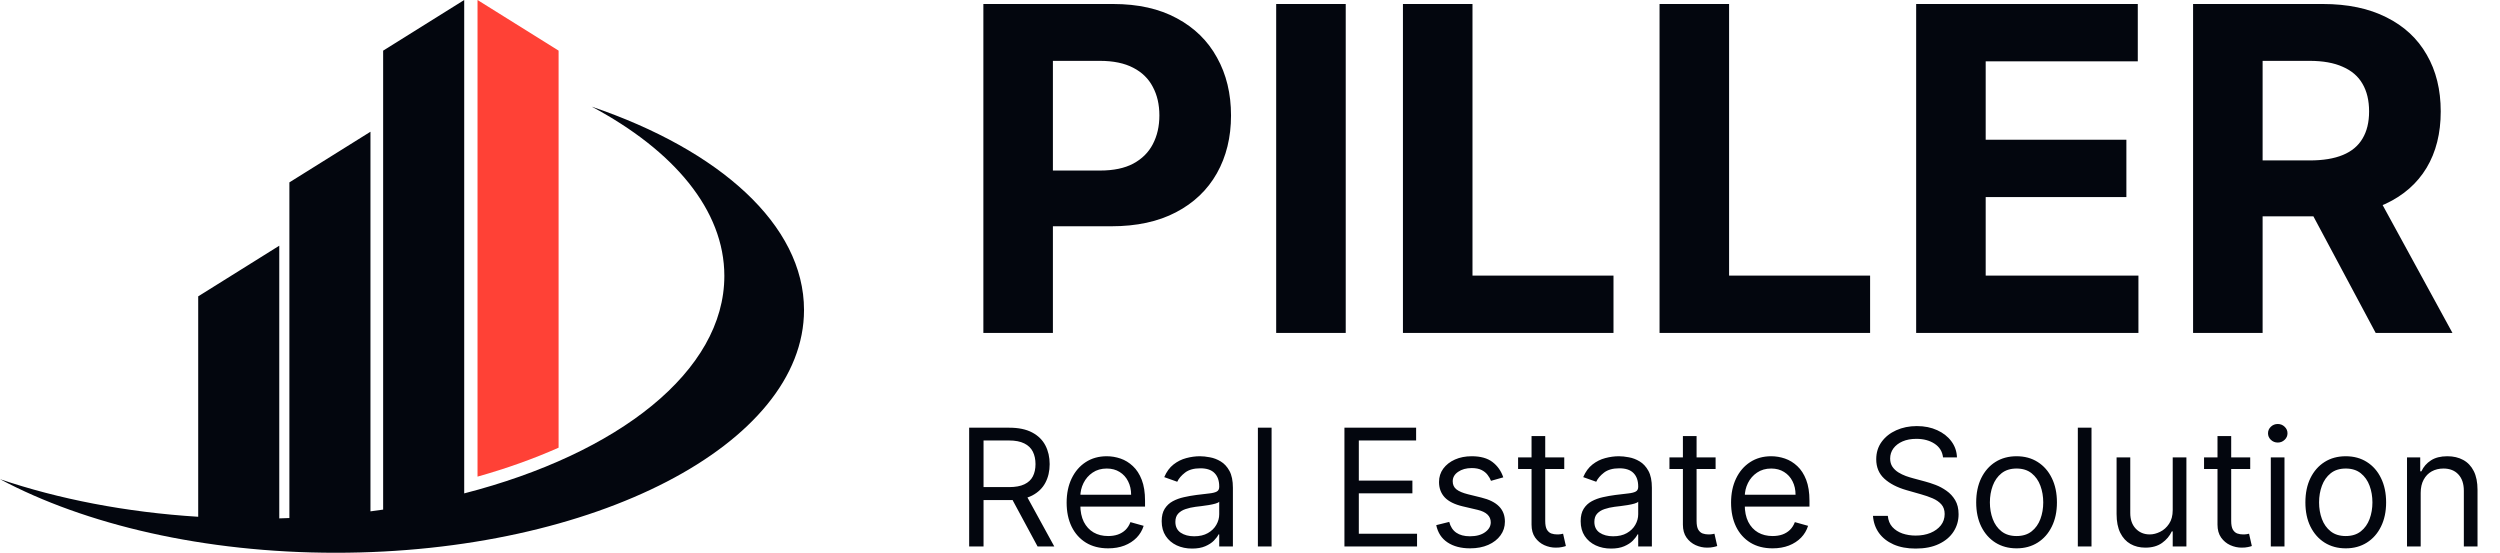
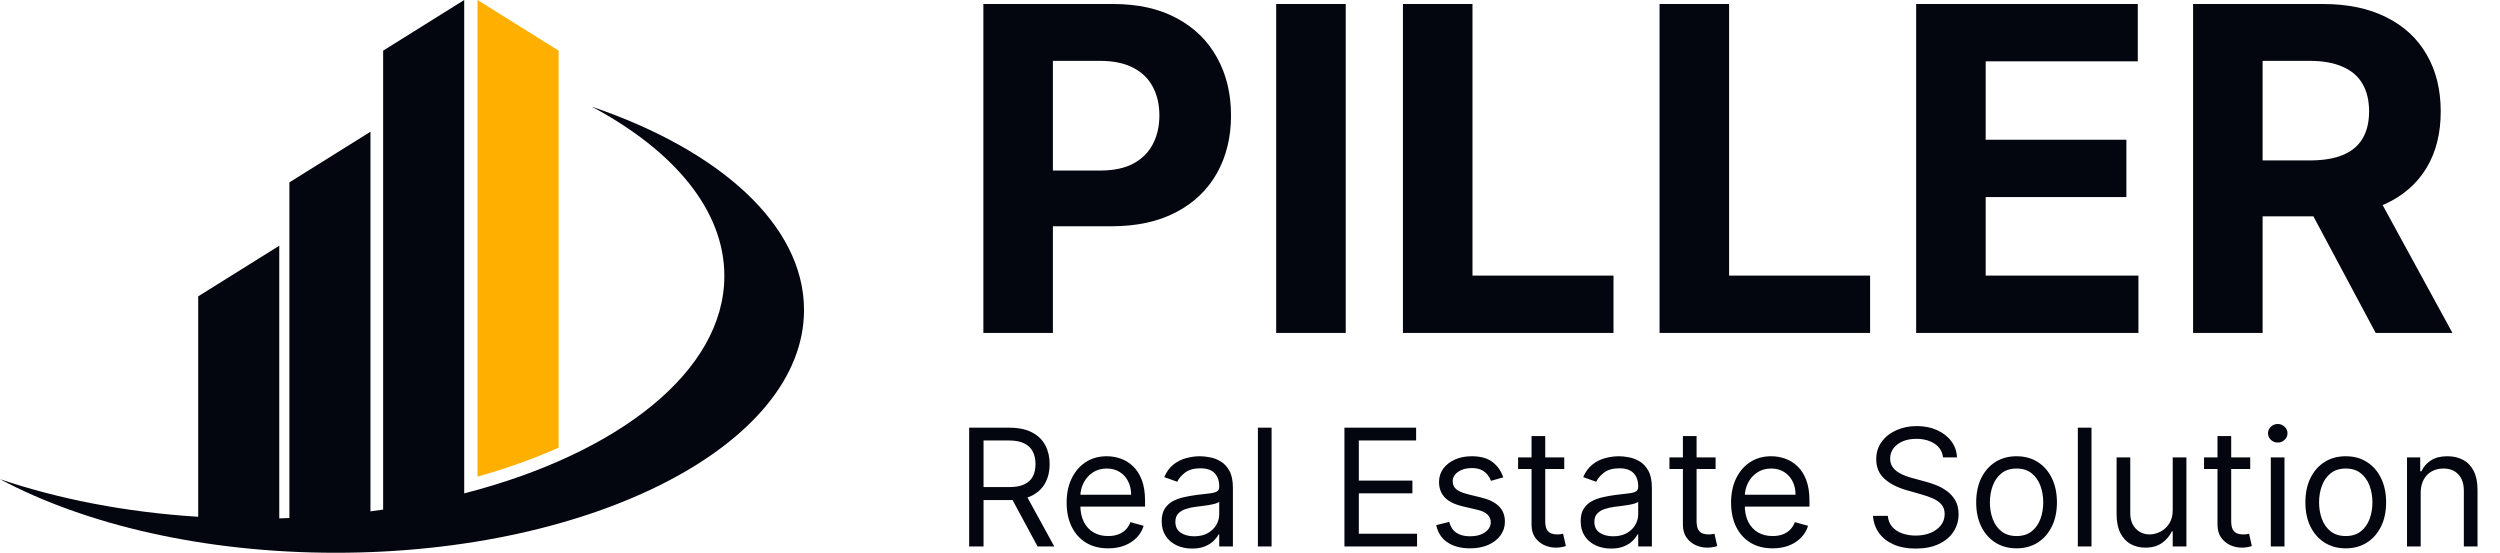
<svg xmlns="http://www.w3.org/2000/svg" width="199" height="44" viewBox="0 0 199 44" fill="none">
  <path d="M64 24.675C64 35.347 47.307 44 26.723 44C16.238 44 6.769 41.754 0 38.142C4.644 39.717 10.001 40.774 15.777 41.135V23.59L22.23 19.558V41.264C22.499 41.258 22.767 41.246 23.035 41.235V14.518L29.489 10.486V40.704C29.827 40.663 30.166 40.616 30.498 40.564V4.032L36.951 0V39.274C49.227 36.118 57.658 29.547 57.658 21.962C57.658 16.723 53.632 11.973 47.103 8.49C57.273 11.944 64 17.901 64 24.675Z" fill="#03060E" />
-   <path d="M44.464 4.03L38.011 0V37.939C40.321 37.29 42.482 36.516 44.464 35.636V4.03Z" fill="#FF4136" />
+   <path d="M44.464 4.03L38.011 0V37.939C40.321 37.29 42.482 36.516 44.464 35.636V4.03Z" fill="#FFAF00" />
  <path d="M78.276 26.5V0.318H88.605C90.591 0.318 92.283 0.697 93.68 1.456C95.078 2.206 96.144 3.25 96.876 4.588C97.618 5.918 97.989 7.452 97.989 9.19C97.989 10.929 97.614 12.463 96.864 13.793C96.114 15.122 95.027 16.158 93.604 16.899C92.189 17.641 90.476 18.011 88.465 18.011H81.881V13.575H87.57C88.635 13.575 89.513 13.392 90.203 13.026C90.902 12.651 91.422 12.135 91.763 11.479C92.112 10.814 92.287 10.051 92.287 9.19C92.287 8.321 92.112 7.562 91.763 6.915C91.422 6.259 90.902 5.751 90.203 5.393C89.504 5.027 88.618 4.844 87.544 4.844H83.811V26.5H78.276ZM107.12 0.318V26.5H101.584V0.318H107.12ZM111.674 26.5V0.318H117.21V21.936H128.434V26.5H111.674ZM132.1 26.5V0.318H137.635V21.936H148.86V26.5H132.1ZM152.526 26.5V0.318H170.168V4.882H158.061V11.121H169.26V15.685H158.061V21.936H170.219V26.5H152.526ZM174.569 26.5V0.318H184.898C186.875 0.318 188.563 0.672 189.961 1.379C191.367 2.078 192.436 3.071 193.169 4.358C193.911 5.636 194.282 7.141 194.282 8.871C194.282 10.609 193.907 12.105 193.157 13.358C192.407 14.602 191.32 15.557 189.897 16.222C188.482 16.886 186.769 17.219 184.757 17.219H177.841V12.77H183.863C184.919 12.77 185.797 12.625 186.496 12.335C187.195 12.046 187.715 11.611 188.056 11.031C188.405 10.452 188.58 9.732 188.58 8.871C188.58 8.001 188.405 7.268 188.056 6.672C187.715 6.075 187.191 5.624 186.483 5.317C185.784 5.001 184.902 4.844 183.837 4.844H180.104V26.5H174.569ZM188.708 14.585L195.215 26.5H189.104L182.738 14.585H188.708Z" fill="#03060E" />
  <path d="M77.145 43.5V34.045H80.34C81.078 34.045 81.684 34.172 82.158 34.424C82.632 34.673 82.983 35.017 83.211 35.453C83.439 35.891 83.553 36.388 83.553 36.945C83.553 37.502 83.439 37.996 83.211 38.426C82.983 38.857 82.634 39.196 82.163 39.442C81.692 39.685 81.09 39.807 80.358 39.807H77.773V38.773H80.321C80.826 38.773 81.232 38.699 81.54 38.551C81.851 38.403 82.075 38.194 82.214 37.923C82.355 37.649 82.426 37.323 82.426 36.945C82.426 36.566 82.355 36.235 82.214 35.952C82.072 35.669 81.846 35.45 81.535 35.297C81.224 35.14 80.813 35.061 80.303 35.061H78.29V43.5H77.145ZM81.595 39.253L83.922 43.5H82.592L80.303 39.253H81.595ZM88.209 43.648C87.526 43.648 86.937 43.497 86.441 43.195C85.949 42.891 85.569 42.466 85.301 41.921C85.036 41.373 84.904 40.736 84.904 40.01C84.904 39.284 85.036 38.644 85.301 38.09C85.569 37.532 85.941 37.099 86.418 36.788C86.898 36.474 87.459 36.317 88.099 36.317C88.468 36.317 88.833 36.378 89.193 36.501C89.553 36.624 89.881 36.825 90.176 37.102C90.472 37.376 90.707 37.739 90.882 38.191C91.058 38.644 91.145 39.2 91.145 39.862V40.324H85.68V39.382H90.038C90.038 38.982 89.957 38.625 89.797 38.311C89.641 37.997 89.416 37.749 89.124 37.568C88.834 37.386 88.493 37.295 88.099 37.295C87.665 37.295 87.289 37.403 86.972 37.619C86.658 37.831 86.417 38.108 86.247 38.45C86.078 38.791 85.993 39.157 85.993 39.548V40.176C85.993 40.712 86.086 41.166 86.27 41.538C86.458 41.907 86.718 42.189 87.051 42.383C87.383 42.574 87.769 42.669 88.209 42.669C88.496 42.669 88.754 42.629 88.985 42.549C89.219 42.466 89.421 42.343 89.59 42.18C89.759 42.014 89.89 41.807 89.982 41.561L91.035 41.856C90.924 42.214 90.738 42.528 90.476 42.798C90.215 43.066 89.891 43.275 89.507 43.426C89.122 43.574 88.689 43.648 88.209 43.648ZM94.889 43.666C94.44 43.666 94.032 43.582 93.666 43.412C93.3 43.24 93.009 42.992 92.794 42.669C92.578 42.343 92.47 41.949 92.47 41.487C92.47 41.081 92.55 40.752 92.71 40.499C92.871 40.244 93.084 40.044 93.352 39.899C93.62 39.755 93.915 39.647 94.239 39.576C94.565 39.502 94.892 39.444 95.222 39.401C95.653 39.345 96.002 39.304 96.27 39.276C96.541 39.245 96.738 39.194 96.861 39.124C96.987 39.053 97.05 38.93 97.05 38.754V38.717C97.05 38.262 96.925 37.908 96.676 37.656C96.43 37.403 96.056 37.277 95.554 37.277C95.034 37.277 94.626 37.391 94.331 37.619C94.035 37.846 93.828 38.09 93.708 38.348L92.674 37.979C92.858 37.548 93.104 37.212 93.412 36.972C93.723 36.729 94.062 36.56 94.428 36.465C94.797 36.366 95.16 36.317 95.517 36.317C95.745 36.317 96.007 36.344 96.302 36.4C96.601 36.452 96.888 36.561 97.165 36.728C97.445 36.894 97.678 37.145 97.862 37.48C98.047 37.816 98.139 38.265 98.139 38.828V43.5H97.05V42.54H96.995C96.921 42.694 96.798 42.858 96.625 43.034C96.453 43.209 96.224 43.358 95.937 43.481C95.651 43.605 95.302 43.666 94.889 43.666ZM95.056 42.688C95.487 42.688 95.85 42.603 96.145 42.434C96.444 42.264 96.668 42.046 96.819 41.778C96.973 41.51 97.05 41.229 97.05 40.933V39.936C97.004 39.992 96.902 40.042 96.745 40.088C96.591 40.132 96.413 40.17 96.21 40.204C96.01 40.235 95.814 40.262 95.624 40.287C95.436 40.309 95.283 40.327 95.166 40.342C94.883 40.379 94.619 40.439 94.372 40.522C94.129 40.602 93.932 40.724 93.781 40.887C93.634 41.047 93.56 41.266 93.56 41.543C93.56 41.921 93.7 42.207 93.98 42.401C94.263 42.592 94.622 42.688 95.056 42.688ZM101.218 34.045V43.5H100.128V34.045H101.218ZM107.017 43.5V34.045H112.723V35.061H108.162V38.256H112.427V39.271H108.162V42.484H112.797V43.5H107.017ZM119.661 37.997L118.683 38.274C118.621 38.111 118.53 37.953 118.41 37.799C118.293 37.642 118.133 37.512 117.93 37.411C117.727 37.309 117.467 37.258 117.15 37.258C116.716 37.258 116.355 37.358 116.065 37.559C115.779 37.756 115.636 38.006 115.636 38.311C115.636 38.582 115.734 38.796 115.931 38.953C116.128 39.11 116.436 39.24 116.855 39.345L117.907 39.604C118.541 39.758 119.014 39.993 119.324 40.31C119.635 40.624 119.791 41.029 119.791 41.524C119.791 41.93 119.674 42.294 119.44 42.614C119.209 42.934 118.886 43.186 118.47 43.371C118.055 43.555 117.572 43.648 117.021 43.648C116.298 43.648 115.699 43.491 115.225 43.177C114.751 42.863 114.451 42.404 114.325 41.801L115.359 41.543C115.457 41.924 115.644 42.211 115.918 42.401C116.195 42.592 116.556 42.688 117.002 42.688C117.51 42.688 117.913 42.58 118.212 42.364C118.514 42.146 118.664 41.884 118.664 41.58C118.664 41.333 118.578 41.127 118.406 40.961C118.233 40.792 117.969 40.666 117.612 40.582L116.43 40.305C115.781 40.151 115.304 39.913 114.999 39.59C114.697 39.264 114.546 38.856 114.546 38.367C114.546 37.966 114.659 37.612 114.883 37.305C115.111 36.997 115.42 36.755 115.811 36.58C116.205 36.404 116.652 36.317 117.15 36.317C117.852 36.317 118.403 36.471 118.803 36.778C119.206 37.086 119.492 37.492 119.661 37.997ZM124.515 36.409V37.332H120.84V36.409H124.515ZM121.911 34.71H123V41.469C123 41.776 123.045 42.007 123.134 42.161C123.227 42.312 123.344 42.414 123.485 42.466C123.63 42.515 123.782 42.54 123.942 42.54C124.062 42.54 124.161 42.534 124.238 42.521C124.315 42.506 124.376 42.494 124.422 42.484L124.644 43.463C124.57 43.491 124.467 43.519 124.335 43.546C124.202 43.577 124.034 43.592 123.831 43.592C123.524 43.592 123.222 43.526 122.926 43.394C122.634 43.261 122.391 43.06 122.197 42.789C122.006 42.518 121.911 42.177 121.911 41.764V34.71ZM128.24 43.666C127.791 43.666 127.383 43.582 127.017 43.412C126.65 43.24 126.36 42.992 126.144 42.669C125.929 42.343 125.821 41.949 125.821 41.487C125.821 41.081 125.901 40.752 126.061 40.499C126.221 40.244 126.435 40.044 126.703 39.899C126.971 39.755 127.266 39.647 127.589 39.576C127.915 39.502 128.243 39.444 128.572 39.401C129.003 39.345 129.353 39.304 129.62 39.276C129.891 39.245 130.088 39.194 130.211 39.124C130.337 39.053 130.401 38.93 130.401 38.754V38.717C130.401 38.262 130.276 37.908 130.027 37.656C129.78 37.403 129.406 37.277 128.905 37.277C128.385 37.277 127.977 37.391 127.681 37.619C127.386 37.846 127.178 38.09 127.058 38.348L126.024 37.979C126.209 37.548 126.455 37.212 126.763 36.972C127.074 36.729 127.412 36.56 127.778 36.465C128.148 36.366 128.511 36.317 128.868 36.317C129.096 36.317 129.357 36.344 129.653 36.4C129.951 36.452 130.239 36.561 130.516 36.728C130.796 36.894 131.028 37.145 131.213 37.48C131.398 37.816 131.49 38.265 131.49 38.828V43.5H130.401V42.54H130.345C130.271 42.694 130.148 42.858 129.976 43.034C129.804 43.209 129.574 43.358 129.288 43.481C129.002 43.605 128.652 43.666 128.24 43.666ZM128.406 42.688C128.837 42.688 129.2 42.603 129.496 42.434C129.794 42.264 130.019 42.046 130.17 41.778C130.324 41.51 130.401 41.229 130.401 40.933V39.936C130.354 39.992 130.253 40.042 130.096 40.088C129.942 40.132 129.763 40.17 129.56 40.204C129.36 40.235 129.165 40.262 128.974 40.287C128.786 40.309 128.634 40.327 128.517 40.342C128.234 40.379 127.969 40.439 127.723 40.522C127.48 40.602 127.283 40.724 127.132 40.887C126.984 41.047 126.911 41.266 126.911 41.543C126.911 41.921 127.051 42.207 127.331 42.401C127.614 42.592 127.972 42.688 128.406 42.688ZM136.562 36.409V37.332H132.888V36.409H136.562ZM133.959 34.71H135.048V41.469C135.048 41.776 135.093 42.007 135.182 42.161C135.274 42.312 135.391 42.414 135.533 42.466C135.678 42.515 135.83 42.54 135.99 42.54C136.11 42.54 136.208 42.534 136.285 42.521C136.362 42.506 136.424 42.494 136.47 42.484L136.692 43.463C136.618 43.491 136.515 43.519 136.382 43.546C136.25 43.577 136.082 43.592 135.879 43.592C135.571 43.592 135.27 43.526 134.974 43.394C134.682 43.261 134.439 43.06 134.245 42.789C134.054 42.518 133.959 42.177 133.959 41.764V34.71ZM141.098 43.648C140.415 43.648 139.825 43.497 139.33 43.195C138.838 42.891 138.457 42.466 138.19 41.921C137.925 41.373 137.793 40.736 137.793 40.01C137.793 39.284 137.925 38.644 138.19 38.09C138.457 37.532 138.83 37.099 139.307 36.788C139.787 36.474 140.347 36.317 140.987 36.317C141.357 36.317 141.721 36.378 142.081 36.501C142.441 36.624 142.769 36.825 143.065 37.102C143.36 37.376 143.596 37.739 143.771 38.191C143.946 38.644 144.034 39.2 144.034 39.862V40.324H138.568V39.382H142.926C142.926 38.982 142.846 38.625 142.686 38.311C142.529 37.997 142.305 37.749 142.012 37.568C141.723 37.386 141.381 37.295 140.987 37.295C140.553 37.295 140.178 37.403 139.861 37.619C139.547 37.831 139.305 38.108 139.136 38.45C138.967 38.791 138.882 39.157 138.882 39.548V40.176C138.882 40.712 138.975 41.166 139.159 41.538C139.347 41.907 139.607 42.189 139.939 42.383C140.272 42.574 140.658 42.669 141.098 42.669C141.384 42.669 141.643 42.629 141.874 42.549C142.108 42.466 142.309 42.343 142.478 42.18C142.648 42.014 142.778 41.807 142.871 41.561L143.923 41.856C143.813 42.214 143.626 42.528 143.365 42.798C143.103 43.066 142.78 43.275 142.395 43.426C142.011 43.574 141.578 43.648 141.098 43.648ZM154.666 36.409C154.611 35.941 154.386 35.578 153.992 35.32C153.598 35.061 153.115 34.932 152.542 34.932C152.124 34.932 151.758 34.999 151.444 35.135C151.133 35.27 150.89 35.457 150.714 35.694C150.542 35.931 150.456 36.2 150.456 36.501C150.456 36.754 150.516 36.971 150.636 37.152C150.759 37.331 150.916 37.48 151.107 37.6C151.297 37.717 151.497 37.814 151.707 37.891C151.916 37.965 152.108 38.025 152.284 38.071L153.244 38.33C153.49 38.394 153.764 38.483 154.066 38.597C154.37 38.711 154.661 38.867 154.938 39.064C155.218 39.258 155.449 39.507 155.631 39.811C155.812 40.116 155.903 40.49 155.903 40.933C155.903 41.444 155.769 41.906 155.502 42.318C155.237 42.731 154.849 43.058 154.338 43.301C153.83 43.545 153.213 43.666 152.487 43.666C151.81 43.666 151.224 43.557 150.728 43.338C150.236 43.12 149.848 42.815 149.565 42.424C149.285 42.033 149.126 41.58 149.089 41.062H150.271C150.302 41.419 150.422 41.715 150.631 41.949C150.843 42.18 151.111 42.352 151.434 42.466C151.761 42.577 152.111 42.632 152.487 42.632C152.924 42.632 153.316 42.561 153.664 42.42C154.012 42.275 154.287 42.075 154.491 41.82C154.694 41.561 154.795 41.26 154.795 40.915C154.795 40.601 154.707 40.345 154.532 40.148C154.357 39.952 154.126 39.791 153.84 39.668C153.553 39.545 153.244 39.438 152.912 39.345L151.748 39.013C151.01 38.8 150.425 38.497 149.994 38.103C149.563 37.709 149.348 37.194 149.348 36.557C149.348 36.028 149.491 35.566 149.777 35.172C150.066 34.775 150.454 34.467 150.94 34.249C151.43 34.027 151.976 33.916 152.579 33.916C153.189 33.916 153.73 34.025 154.204 34.244C154.678 34.459 155.054 34.755 155.331 35.13C155.611 35.506 155.758 35.932 155.774 36.409H154.666ZM160.518 43.648C159.878 43.648 159.317 43.495 158.833 43.191C158.353 42.886 157.978 42.46 157.707 41.912C157.439 41.364 157.305 40.724 157.305 39.992C157.305 39.253 157.439 38.608 157.707 38.057C157.978 37.506 158.353 37.078 158.833 36.774C159.317 36.469 159.878 36.317 160.518 36.317C161.159 36.317 161.719 36.469 162.199 36.774C162.682 37.078 163.058 37.506 163.325 38.057C163.596 38.608 163.732 39.253 163.732 39.992C163.732 40.724 163.596 41.364 163.325 41.912C163.058 42.46 162.682 42.886 162.199 43.191C161.719 43.495 161.159 43.648 160.518 43.648ZM160.518 42.669C161.005 42.669 161.405 42.544 161.719 42.295C162.033 42.046 162.265 41.718 162.416 41.312C162.567 40.906 162.642 40.465 162.642 39.992C162.642 39.517 162.567 39.076 162.416 38.666C162.265 38.257 162.033 37.926 161.719 37.674C161.405 37.422 161.005 37.295 160.518 37.295C160.032 37.295 159.632 37.422 159.318 37.674C159.004 37.926 158.772 38.257 158.621 38.666C158.47 39.076 158.395 39.517 158.395 39.992C158.395 40.465 158.47 40.906 158.621 41.312C158.772 41.718 159.004 42.046 159.318 42.295C159.632 42.544 160.032 42.669 160.518 42.669ZM166.484 34.045V43.5H165.395V34.045H166.484ZM172.948 40.601V36.409H174.038V43.5H172.948V42.3H172.874C172.708 42.66 172.45 42.966 172.099 43.218C171.748 43.468 171.305 43.592 170.769 43.592C170.326 43.592 169.932 43.495 169.588 43.301C169.243 43.105 168.972 42.809 168.775 42.415C168.578 42.018 168.48 41.518 168.48 40.915V36.409H169.569V40.841C169.569 41.358 169.714 41.77 170.003 42.078C170.295 42.386 170.668 42.54 171.12 42.54C171.391 42.54 171.666 42.471 171.947 42.332C172.23 42.194 172.467 41.981 172.657 41.695C172.851 41.409 172.948 41.044 172.948 40.601ZM179.117 36.409V37.332H175.442V36.409H179.117ZM176.513 34.71H177.603V41.469C177.603 41.776 177.648 42.007 177.737 42.161C177.829 42.312 177.946 42.414 178.088 42.466C178.232 42.515 178.385 42.54 178.545 42.54C178.665 42.54 178.763 42.534 178.84 42.521C178.917 42.506 178.979 42.494 179.025 42.484L179.246 43.463C179.172 43.491 179.069 43.519 178.937 43.546C178.805 43.577 178.637 43.592 178.434 43.592C178.126 43.592 177.824 43.526 177.529 43.394C177.237 43.261 176.994 43.06 176.8 42.789C176.609 42.518 176.513 42.177 176.513 41.764V34.71ZM180.756 43.5V36.409H181.845V43.5H180.756ZM181.31 35.227C181.098 35.227 180.914 35.155 180.761 35.01C180.61 34.866 180.534 34.692 180.534 34.489C180.534 34.285 180.61 34.112 180.761 33.967C180.914 33.822 181.098 33.75 181.31 33.75C181.522 33.75 181.704 33.822 181.855 33.967C182.009 34.112 182.085 34.285 182.085 34.489C182.085 34.692 182.009 34.866 181.855 35.01C181.704 35.155 181.522 35.227 181.31 35.227ZM186.722 43.648C186.081 43.648 185.52 43.495 185.037 43.191C184.556 42.886 184.181 42.46 183.91 41.912C183.642 41.364 183.509 40.724 183.509 39.992C183.509 39.253 183.642 38.608 183.91 38.057C184.181 37.506 184.556 37.078 185.037 36.774C185.52 36.469 186.081 36.317 186.722 36.317C187.362 36.317 187.922 36.469 188.402 36.774C188.885 37.078 189.261 37.506 189.528 38.057C189.799 38.608 189.935 39.253 189.935 39.992C189.935 40.724 189.799 41.364 189.528 41.912C189.261 42.46 188.885 42.886 188.402 43.191C187.922 43.495 187.362 43.648 186.722 43.648ZM186.722 42.669C187.208 42.669 187.608 42.544 187.922 42.295C188.236 42.046 188.468 41.718 188.619 41.312C188.77 40.906 188.845 40.465 188.845 39.992C188.845 39.517 188.77 39.076 188.619 38.666C188.468 38.257 188.236 37.926 187.922 37.674C187.608 37.422 187.208 37.295 186.722 37.295C186.235 37.295 185.835 37.422 185.521 37.674C185.207 37.926 184.975 38.257 184.824 38.666C184.673 39.076 184.598 39.517 184.598 39.992C184.598 40.465 184.673 40.906 184.824 41.312C184.975 41.718 185.207 42.046 185.521 42.295C185.835 42.544 186.235 42.669 186.722 42.669ZM192.687 39.234V43.5H191.598V36.409H192.65V37.517H192.743C192.909 37.157 193.161 36.868 193.5 36.649C193.838 36.428 194.275 36.317 194.811 36.317C195.291 36.317 195.711 36.415 196.071 36.612C196.431 36.806 196.711 37.102 196.911 37.499C197.111 37.892 197.211 38.391 197.211 38.994V43.5H196.122V39.068C196.122 38.511 195.977 38.077 195.688 37.766C195.399 37.452 195.002 37.295 194.497 37.295C194.149 37.295 193.838 37.371 193.564 37.522C193.294 37.672 193.08 37.892 192.923 38.182C192.766 38.471 192.687 38.822 192.687 39.234Z" fill="#03060E" />
</svg>
